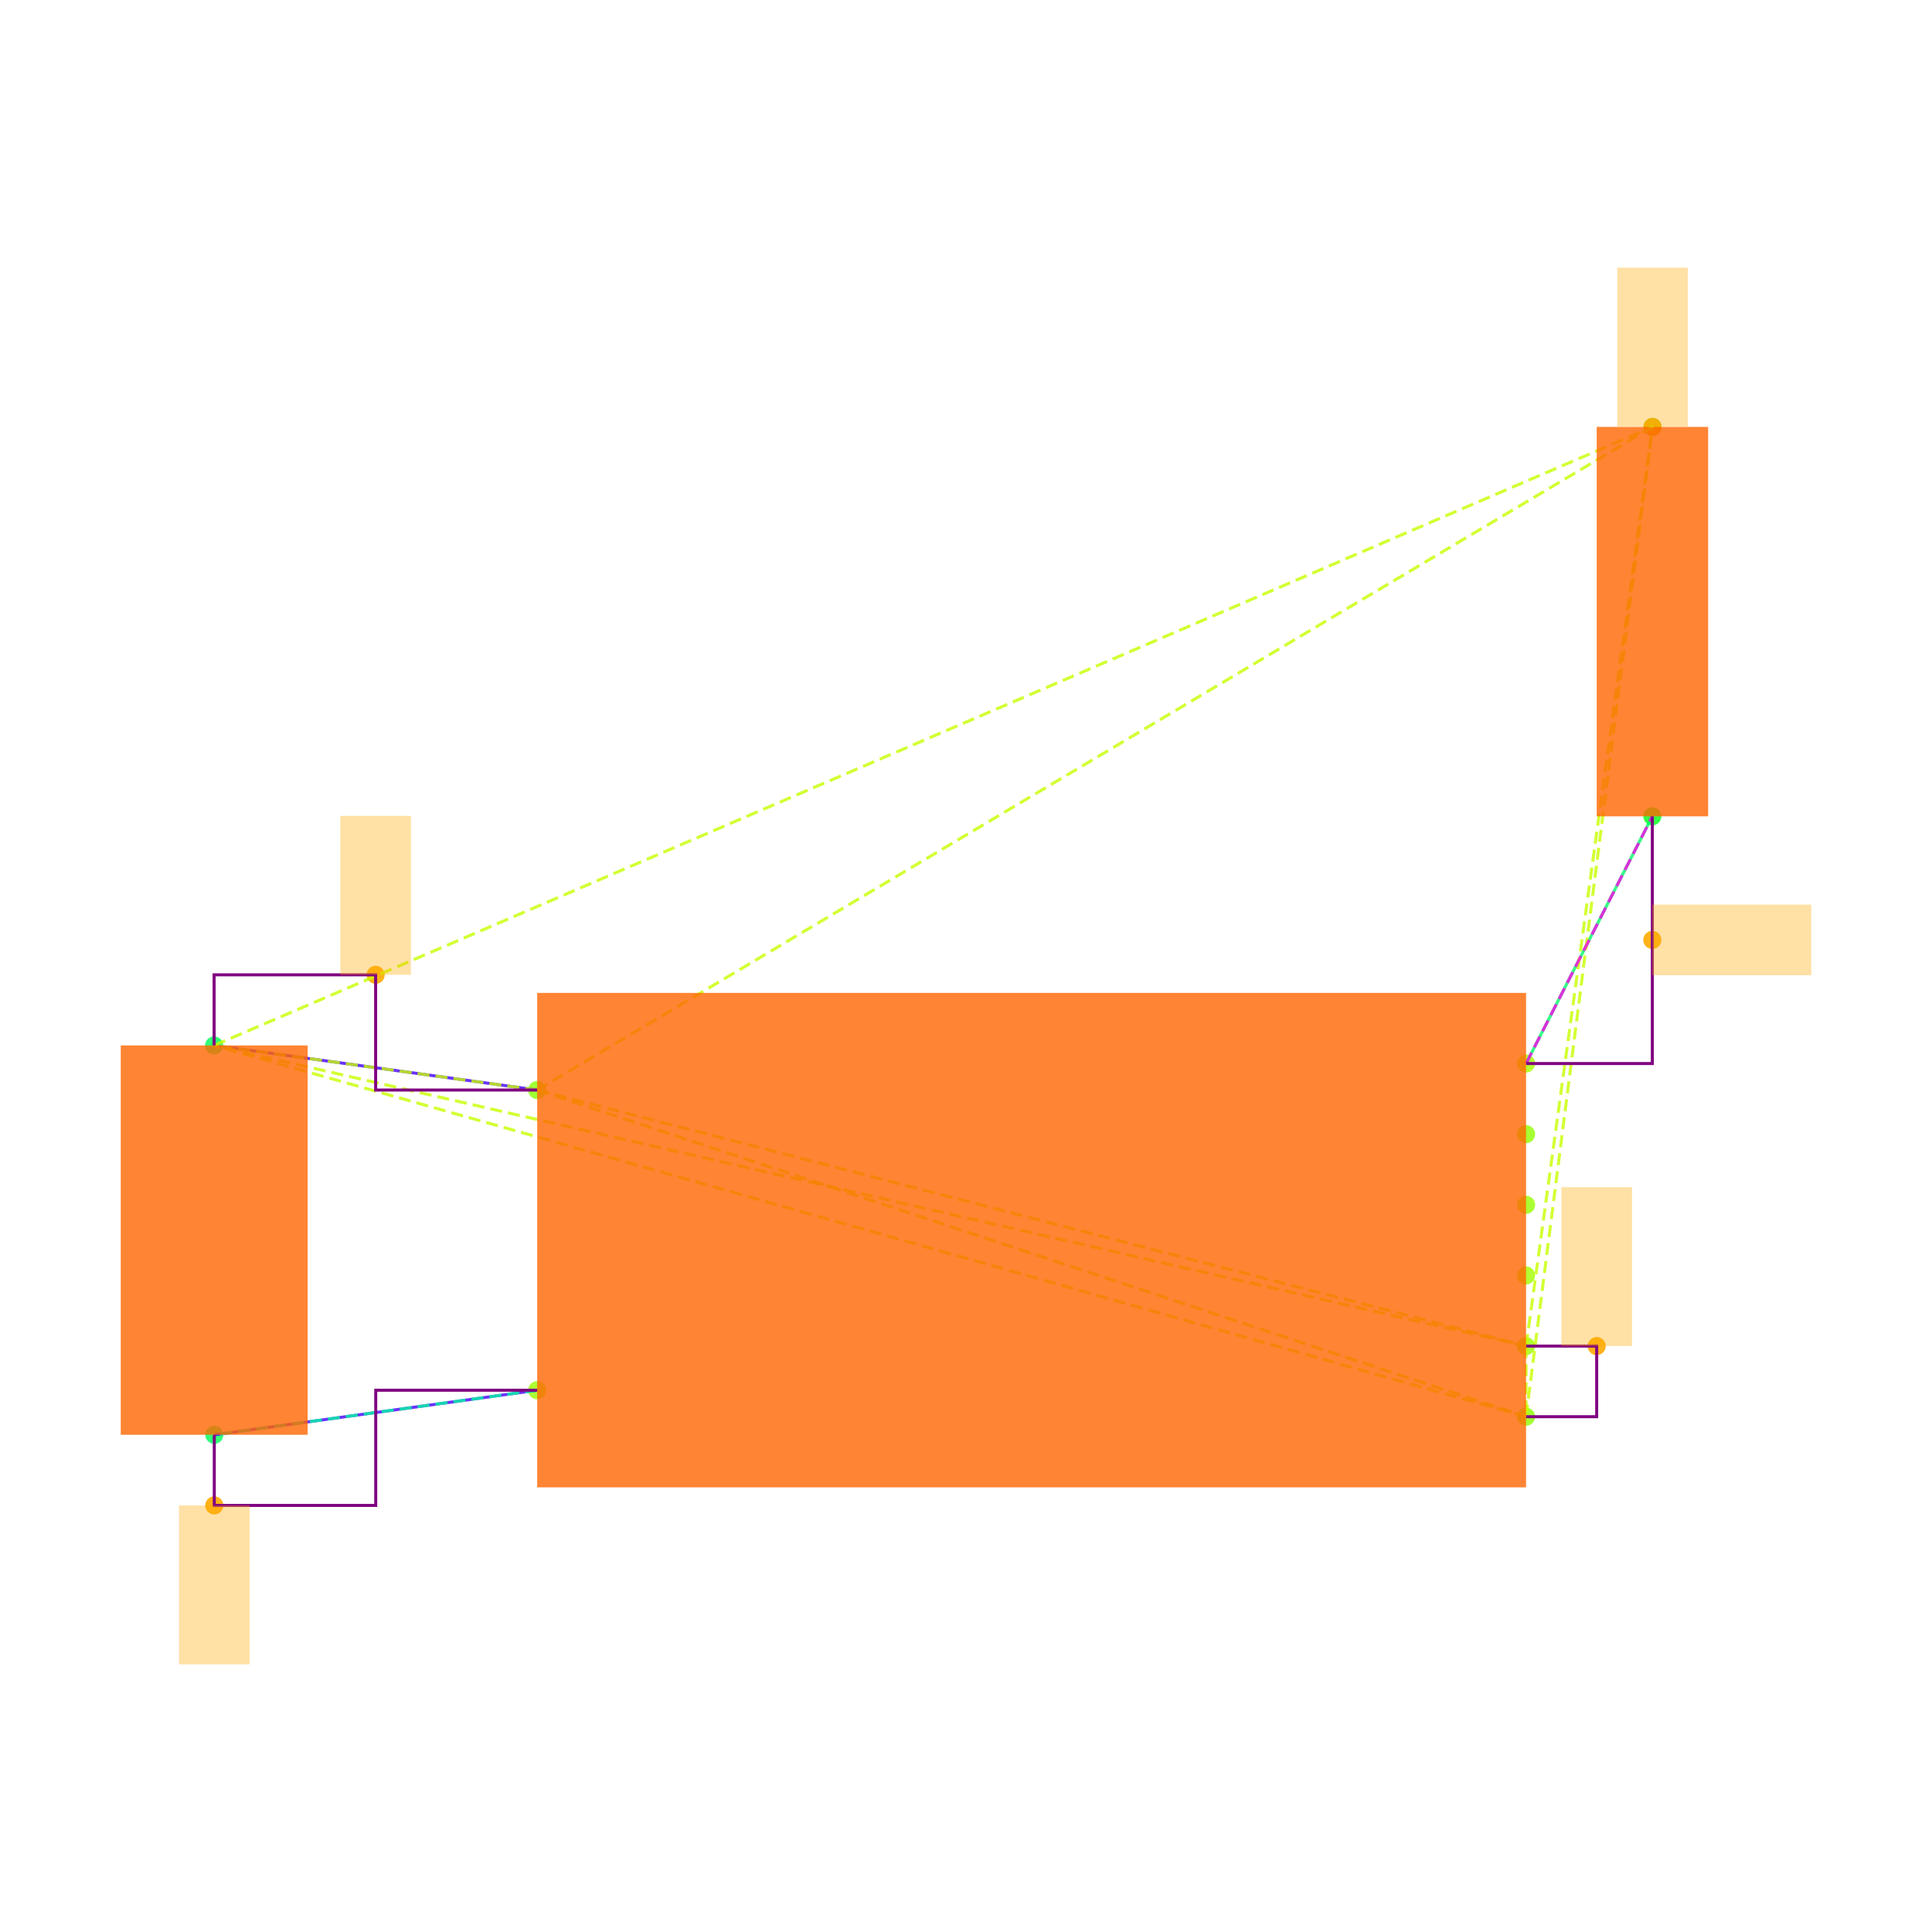
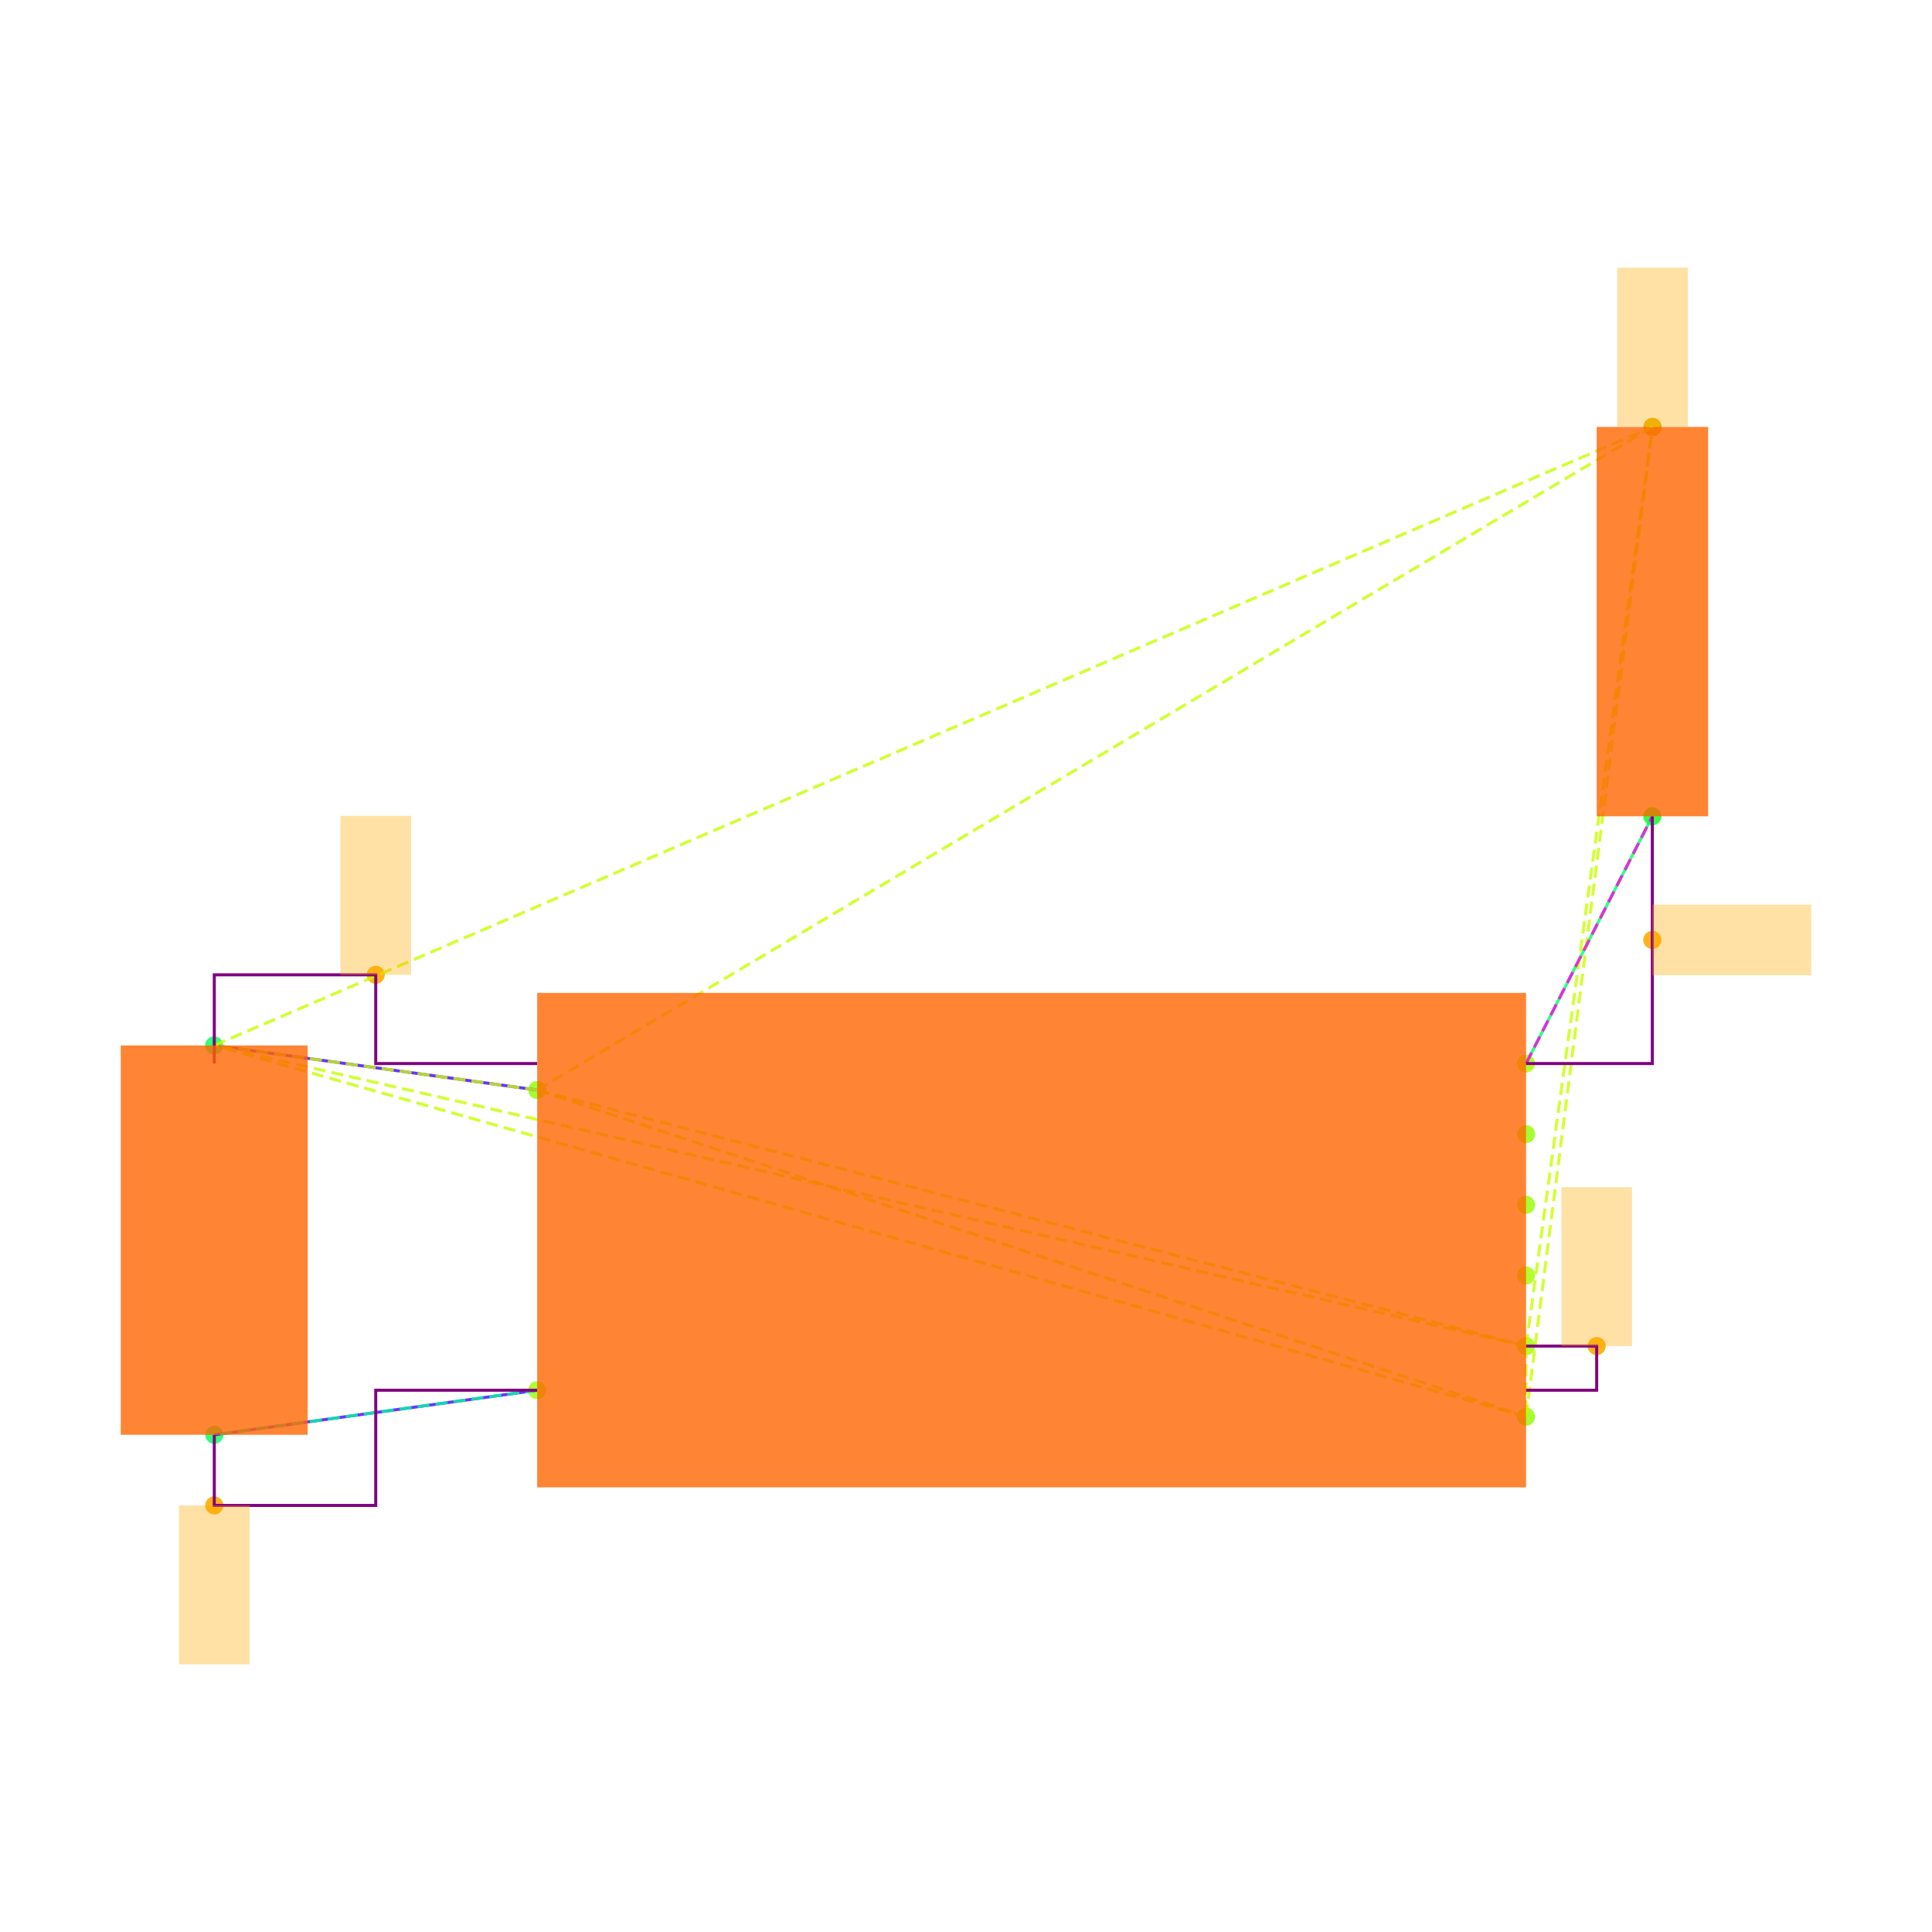
<svg xmlns="http://www.w3.org/2000/svg" width="640" height="640" viewBox="0 0 640 640">
  <rect width="100%" height="100%" fill="white" />
  <g>
    <circle data-type="point" data-label="U3.8 x-" data-x="-1.4" data-y="0.42500000000000004" cx="177.952" cy="361.086" r="3" fill="hsl(88, 100%, 50%, 0.8)" />
  </g>
  <g>
    <circle data-type="point" data-label="U3.4 x-" data-x="-1.4" data-y="-0.42500000000000004" cx="177.952" cy="460.528" r="3" fill="hsl(84, 100%, 50%, 0.8)" />
  </g>
  <g>
    <circle data-type="point" data-label="U3.1 x+" data-x="1.4" data-y="0.5" cx="505.527" cy="352.311" r="3" fill="hsl(81, 100%, 50%, 0.8)" />
  </g>
  <g>
    <circle data-type="point" data-label="U3.6 x+" data-x="1.4" data-y="0.30000000000000004" cx="505.527" cy="375.71" r="3" fill="hsl(86, 100%, 50%, 0.8)" />
  </g>
  <g>
    <circle data-type="point" data-label="U3.5 x+" data-x="1.4" data-y="0.10000000000000009" cx="505.527" cy="399.108" r="3" fill="hsl(85, 100%, 50%, 0.8)" />
  </g>
  <g>
    <circle data-type="point" data-label="U3.2 x+" data-x="1.4" data-y="-0.09999999999999998" cx="505.527" cy="422.506" r="3" fill="hsl(82, 100%, 50%, 0.8)" />
  </g>
  <g>
    <circle data-type="point" data-label="U3.3 x+" data-x="1.4" data-y="-0.3" cx="505.527" cy="445.904" r="3" fill="hsl(83, 100%, 50%, 0.8)" />
  </g>
  <g>
    <circle data-type="point" data-label="U3.7 x+" data-x="1.4" data-y="-0.5" cx="505.527" cy="469.302" r="3" fill="hsl(87, 100%, 50%, 0.8)" />
  </g>
  <g>
    <circle data-type="point" data-label="C20.1 y+" data-x="-2.3148566499999994" data-y="0.5512093000000002" cx="70.922" cy="346.32" r="3" fill="hsl(140, 100%, 50%, 0.8)" />
  </g>
  <g>
    <circle data-type="point" data-label="C20.2 y-" data-x="-2.31430995" data-y="-0.5512093000000002" cx="70.986" cy="475.294" r="3" fill="hsl(141, 100%, 50%, 0.8)" />
  </g>
  <g>
    <circle data-type="point" data-label="R11.1 y+" data-x="1.7580660749999977" data-y="2.3025814000000002" cx="547.418" cy="141.425" r="3" fill="hsl(125, 100%, 50%, 0.8)" />
  </g>
  <g>
    <circle data-type="point" data-label="R11.2 y-" data-x="1.757519574999999" data-y="1.2" cx="547.354" cy="270.418" r="3" fill="hsl(126, 100%, 50%, 0.8)" />
  </g>
  <g>
-     <circle data-type="point" data-label="anchorPoint orientation: y+" data-x="-1.8574283249999997" data-y="0.7512093000000004" cx="124.437" cy="322.922" r="3" fill="hsl(40, 100%, 50%, 0.9)" />
+     <circle data-type="point" data-label="anchorPoint orientation: y+" data-x="-1.857154975" data-y="0.7512093000000004" cx="124.469" cy="322.922" r="3" fill="hsl(40, 100%, 50%, 0.9)" />
  </g>
  <g>
    <circle data-type="point" data-label="anchorPoint orientation: y+" data-x="1.5999999999999999" data-y="-0.3" cx="528.926" cy="445.904" r="3" fill="hsl(40, 100%, 50%, 0.9)" />
  </g>
  <g>
    <circle data-type="point" data-label="anchorPoint orientation: y+" data-x="1.7580660749999977" data-y="2.3025814000000002" cx="547.418" cy="141.425" r="3" fill="hsl(40, 100%, 50%, 0.9)" />
  </g>
  <g>
    <circle data-type="point" data-label="anchorPoint orientation: y-" data-x="-2.31430995" data-y="-0.7512093000000004" cx="70.986" cy="498.692" r="3" fill="hsl(40, 100%, 50%, 0.9)" />
  </g>
  <g>
    <circle data-type="point" data-label="anchorPoint orientation: x+" data-x="1.757519574999999" data-y="0.85" cx="547.354" cy="311.364" r="3" fill="hsl(40, 100%, 50%, 0.9)" />
  </g>
  <g>
    <polyline data-points="-2.3148566499999994,0.5512093000000002 -1.4,0.42500000000000004" data-type="line" data-label="" points="70.922,346.32 177.952,361.086" fill="none" stroke="hsl(256, 100%, 50%, 0.8)" stroke-width="1" />
  </g>
  <g>
    <polyline data-points="-2.31430995,-0.5512093000000002 -1.4,-0.42500000000000004" data-type="line" data-label="" points="70.986,475.294 177.952,460.528" fill="none" stroke="hsl(256, 100%, 50%, 0.8)" stroke-width="1" />
  </g>
  <g>
    <polyline data-points="1.757519574999999,1.2 1.4,0.5" data-type="line" data-label="" points="547.354,270.418 505.527,352.311" fill="none" stroke="hsl(144, 100%, 50%, 0.8)" stroke-width="1" />
  </g>
  <g>
    <polyline data-points="-1.4,0.42500000000000004 1.4,-0.3" data-type="line" data-label="" points="177.952,361.086 505.527,445.904" fill="none" stroke="hsl(73, 100%, 50%, 0.8)" stroke-width="1" stroke-dasharray="4 2" />
  </g>
  <g>
    <polyline data-points="-1.4,0.42500000000000004 1.4,-0.5" data-type="line" data-label="" points="177.952,361.086 505.527,469.302" fill="none" stroke="hsl(73, 100%, 50%, 0.8)" stroke-width="1" stroke-dasharray="4 2" />
  </g>
  <g>
    <polyline data-points="-1.4,0.42500000000000004 -2.3148566499999994,0.5512093000000002" data-type="line" data-label="" points="177.952,361.086 70.922,346.32" fill="none" stroke="hsl(73, 100%, 50%, 0.8)" stroke-width="1" stroke-dasharray="4 2" />
  </g>
  <g>
    <polyline data-points="-1.4,0.42500000000000004 1.7580660749999977,2.3025814000000002" data-type="line" data-label="" points="177.952,361.086 547.418,141.425" fill="none" stroke="hsl(73, 100%, 50%, 0.8)" stroke-width="1" stroke-dasharray="4 2" />
  </g>
  <g>
    <polyline data-points="1.4,-0.3 1.4,-0.5" data-type="line" data-label="" points="505.527,445.904 505.527,469.302" fill="none" stroke="hsl(73, 100%, 50%, 0.8)" stroke-width="1" stroke-dasharray="4 2" />
  </g>
  <g>
    <polyline data-points="1.4,-0.3 -2.3148566499999994,0.5512093000000002" data-type="line" data-label="" points="505.527,445.904 70.922,346.32" fill="none" stroke="hsl(73, 100%, 50%, 0.8)" stroke-width="1" stroke-dasharray="4 2" />
  </g>
  <g>
    <polyline data-points="1.4,-0.3 1.7580660749999977,2.3025814000000002" data-type="line" data-label="" points="505.527,445.904 547.418,141.425" fill="none" stroke="hsl(73, 100%, 50%, 0.8)" stroke-width="1" stroke-dasharray="4 2" />
  </g>
  <g>
    <polyline data-points="1.4,-0.5 -2.3148566499999994,0.5512093000000002" data-type="line" data-label="" points="505.527,469.302 70.922,346.32" fill="none" stroke="hsl(73, 100%, 50%, 0.8)" stroke-width="1" stroke-dasharray="4 2" />
  </g>
  <g>
    <polyline data-points="1.4,-0.5 1.7580660749999977,2.3025814000000002" data-type="line" data-label="" points="505.527,469.302 547.418,141.425" fill="none" stroke="hsl(73, 100%, 50%, 0.8)" stroke-width="1" stroke-dasharray="4 2" />
  </g>
  <g>
    <polyline data-points="-2.3148566499999994,0.5512093000000002 1.7580660749999977,2.3025814000000002" data-type="line" data-label="" points="70.922,346.32 547.418,141.425" fill="none" stroke="hsl(73, 100%, 50%, 0.8)" stroke-width="1" stroke-dasharray="4 2" />
  </g>
  <g>
    <polyline data-points="-1.4,-0.42500000000000004 -2.31430995,-0.5512093000000002" data-type="line" data-label="" points="177.952,460.528 70.986,475.294" fill="none" stroke="hsl(157, 100%, 50%, 0.8)" stroke-width="1" stroke-dasharray="4 2" />
  </g>
  <g>
    <polyline data-points="1.4,0.5 1.757519574999999,1.2" data-type="line" data-label="" points="505.527,352.311 547.354,270.418" fill="none" stroke="hsl(304, 100%, 50%, 0.8)" stroke-width="1" stroke-dasharray="4 2" />
  </g>
  <g>
-     <polyline data-points="-1.4,0.42500000000000004 -1.8574283249999997,0.42500000000000004 -1.8574283249999997,0.7512093000000004 -2.3148566499999994,0.7512093000000004 -2.3148566499999994,0.5512093000000002" data-type="line" data-label="" points="177.952,361.086 124.437,361.086 124.437,322.922 70.922,322.922 70.922,346.32" fill="none" stroke="purple" stroke-width="1" />
+     <polyline data-points="-1.4,0.5 -1.857154975,0.5 -1.857154975,0.7512093000000004 -2.31430995,0.7512093000000004 -2.31430995,0.5" data-type="line" data-label="" points="177.952,352.311 124.469,352.311 124.469,322.922 70.986,322.922 70.986,352.311" fill="none" stroke="purple" stroke-width="1" />
  </g>
  <g>
-     <polyline data-points="1.4,-0.5 1.5999999999999999,-0.5 1.5999999999999999,-0.3 1.4,-0.3" data-type="line" data-label="" points="505.527,469.302 528.926,469.302 528.926,445.904 505.527,445.904" fill="none" stroke="purple" stroke-width="1" />
+     <polyline data-points="1.4,-0.42500000000000004 1.5999999999999999,-0.42500000000000004 1.5999999999999999,-0.3 1.4,-0.3" data-type="line" data-label="" points="505.527,460.528 528.926,460.528 528.926,445.904 505.527,445.904" fill="none" stroke="purple" stroke-width="1" />
  </g>
  <g>
    <polyline data-points="-2.31430995,-0.5512093000000002 -2.31430995,-0.7512093000000004 -1.857154975,-0.7512093000000004 -1.857154975,-0.42500000000000004 -1.4,-0.42500000000000004" data-type="line" data-label="" points="70.986,475.294 70.986,498.692 124.469,498.692 124.469,460.528 177.952,460.528" fill="none" stroke="purple" stroke-width="1" />
  </g>
  <g>
    <polyline data-points="1.757519574999999,1.2 1.757519574999999,0.5 1.4,0.5" data-type="line" data-label="" points="547.354,270.418 547.354,352.311 505.527,352.311" fill="none" stroke="purple" stroke-width="1" />
  </g>
  <g>
    <rect data-type="rect" data-label="schematic_component_0" data-x="0" data-y="0" x="177.952" y="328.913" width="327.575" height="163.788" fill="hsl(24, 100%, 50%, 0.8)" stroke="black" stroke-width="0.009" />
  </g>
  <g>
    <rect data-type="rect" data-label="schematic_component_1" data-x="-2.3145833" data-y="0" x="40" y="346.32" width="61.908" height="128.973" fill="hsl(24, 100%, 50%, 0.8)" stroke="black" stroke-width="0.009" />
  </g>
  <g>
    <rect data-type="rect" data-label="schematic_component_2" data-x="1.7577928249999983" data-y="1.7512907000000002" x="528.926" y="141.425" width="36.921" height="128.992" fill="hsl(24, 100%, 50%, 0.8)" stroke="black" stroke-width="0.009" />
  </g>
  <g>
-     <rect data-type="rect" data-label="netId: V3_3 globalConnNetId: connectivity_net0" data-x="-1.8574283249999997" data-y="0.9762093000000004" x="112.738" y="270.276" width="23.398" height="52.646" fill="hsl(40, 100%, 50%, 0.35)" stroke="black" stroke-width="0.009" />
+     <rect data-type="rect" data-label="netId: V3_3 globalConnNetId: connectivity_net0" data-x="-1.857154975" data-y="0.9762093000000004" x="112.77" y="270.276" width="23.398" height="52.646" fill="hsl(40, 100%, 50%, 0.35)" stroke="black" stroke-width="0.009" />
  </g>
  <g>
    <rect data-type="rect" data-label="netId: V3_3 globalConnNetId: connectivity_net0" data-x="1.5999999999999999" data-y="-0.07499999999999998" x="517.226" y="393.258" width="23.398" height="52.646" fill="hsl(40, 100%, 50%, 0.35)" stroke="black" stroke-width="0.009" />
  </g>
  <g>
    <rect data-type="rect" data-label="netId: V3_3 globalConnNetId: connectivity_net0" data-x="1.7580660749999977" data-y="2.5285814" x="535.719" y="88.662" width="23.398" height="52.646" fill="hsl(40, 100%, 50%, 0.35)" stroke="black" stroke-width="0.009" />
  </g>
  <g>
    <rect data-type="rect" data-label="netId: GND globalConnNetId: connectivity_net1" data-x="-2.31430995" data-y="-0.9762093000000004" x="59.287" y="498.692" width="23.398" height="52.646" fill="hsl(40, 100%, 50%, 0.35)" stroke="black" stroke-width="0.009" />
  </g>
  <g>
    <rect data-type="rect" data-label="netId: FLASH_N_CS globalConnNetId: connectivity_net2" data-x="1.982519574999999" data-y="0.85" x="547.354" y="299.665" width="52.646" height="23.398" fill="hsl(40, 100%, 50%, 0.35)" stroke="black" stroke-width="0.009" />
  </g>
  <g id="crosshair" style="display: none">
    <line id="crosshair-h" y1="0" y2="640" stroke="#666" stroke-width="0.5" />
    <line id="crosshair-v" x1="0" x2="640" stroke="#666" stroke-width="0.5" />
    <text id="coordinates" font-family="monospace" font-size="12" fill="#666" />
  </g>
</svg>
